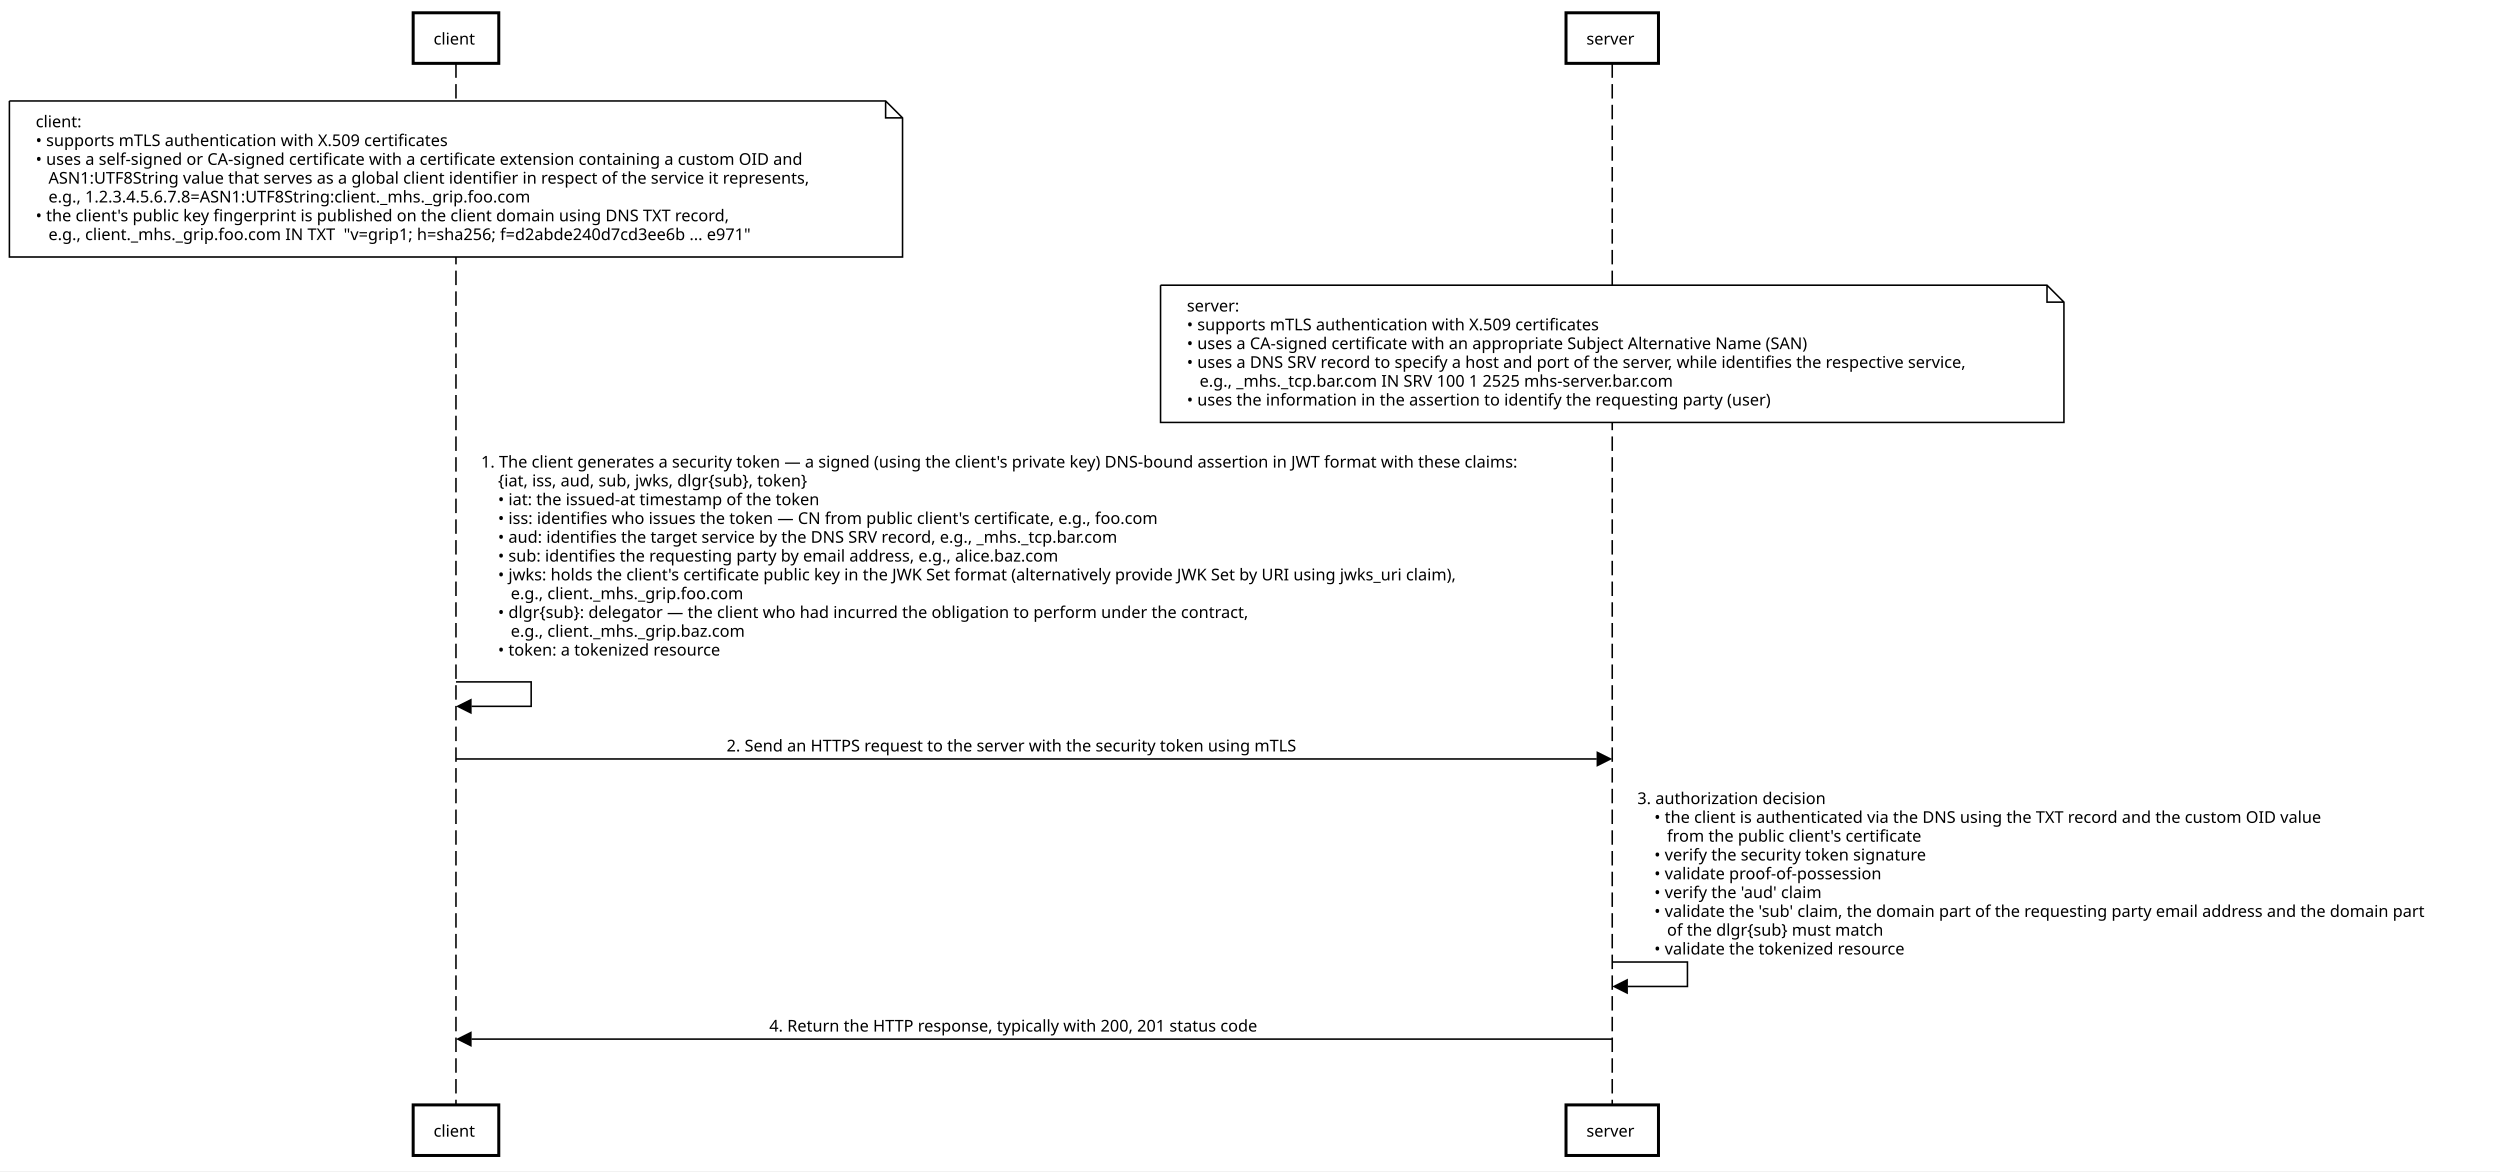
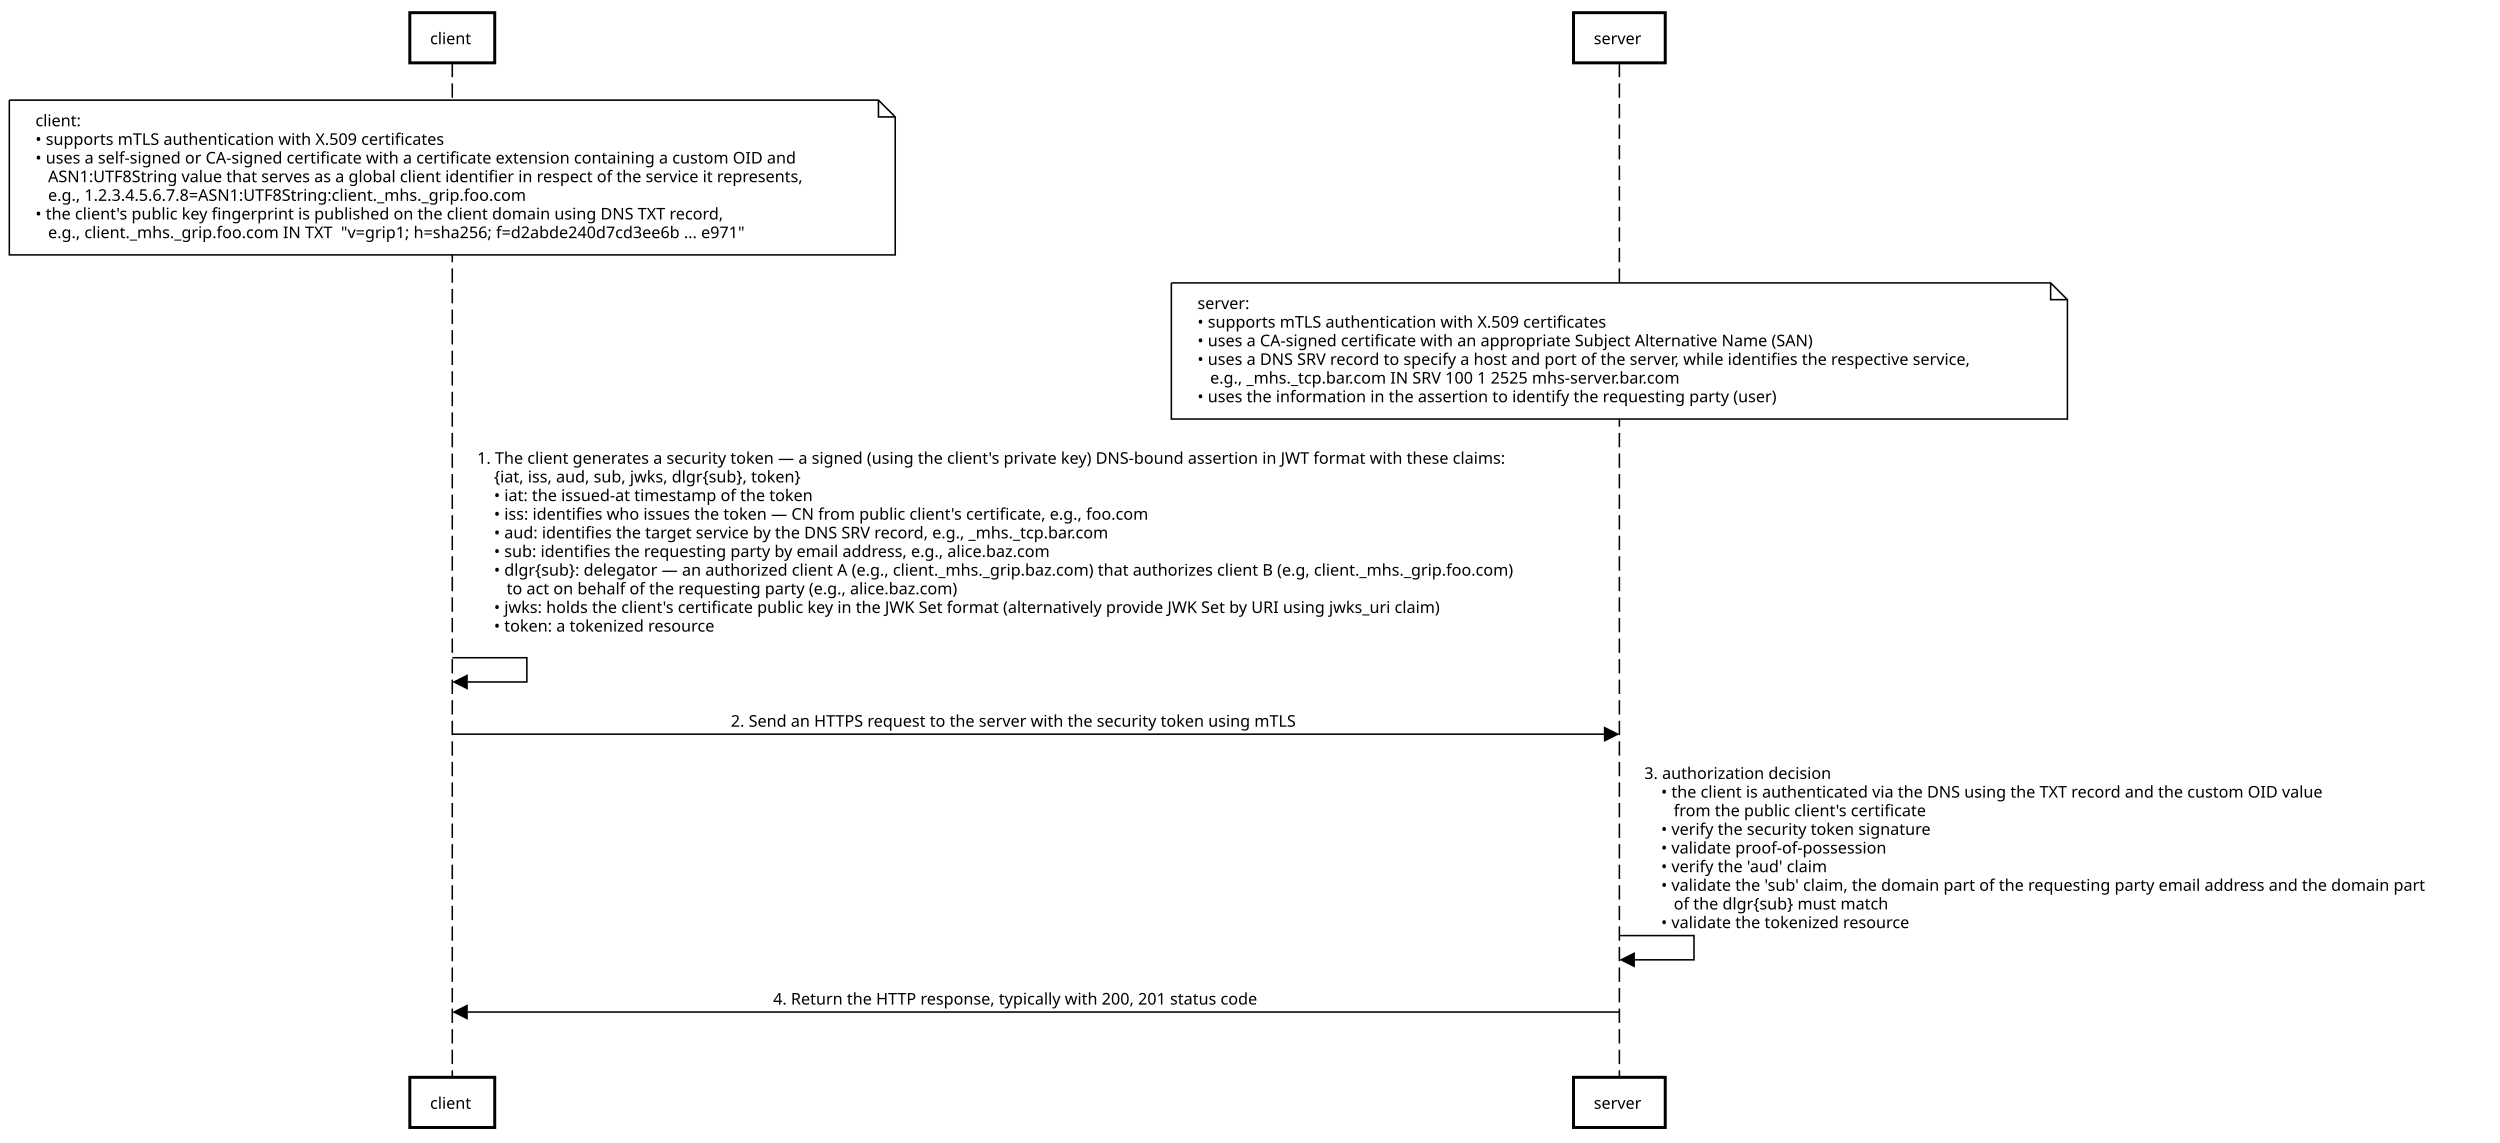
- <svg xmlns="http://www.w3.org/2000/svg" version="1.1" width="1838" height="861">
+ <svg xmlns="http://www.w3.org/2000/svg" version="1.1" width="1853" height="847">
  <defs />
  <g>
    <g />
    <g />
    <g />
    <g />
    <g />
    <g />
    <g />
    <g />
    <g />
    <g />
    <g />
    <g />
    <g />
    <g />
    <g />
    <g />
    <g />
    <g />
    <g />
    <g />
    <g />
    <g />
    <g />
    <g />
    <g />
    <g />
    <g />
    <g />
    <g />
    <g />
    <g />
    <g />
    <g />
    <g />
    <g />
    <g />
    <g />
-     <g />
-     <g>
-       <rect fill="white" stroke="none" x="0" y="0" width="1838" height="861" />
-     </g>
-     <g />
-     <g>
-       <path fill="none" stroke="black" paint-order="fill stroke markers" d=" M 335.229 46.58 L 335.229 812.325" stroke-miterlimit="10" stroke-width="1.152" stroke-dasharray="10.632,4.607" />
-       <path fill="none" stroke="black" paint-order="fill stroke markers" d=" M 1185.319 46.58 L 1185.319 812.325" stroke-miterlimit="10" stroke-width="1.152" stroke-dasharray="10.632,4.607" />
+     <g>
+       <rect fill="white" stroke="none" x="0" y="0" width="1853" height="847" />
+     </g>
+     <g />
+     <g>
+       <path fill="none" stroke="black" paint-order="fill stroke markers" d=" M 335.229 46.58 L 335.229 798.502" stroke-miterlimit="10" stroke-width="1.152" stroke-dasharray="10.632,4.607" />
+       <path fill="none" stroke="black" paint-order="fill stroke markers" d=" M 1200.286 46.58 L 1200.286 798.502" stroke-miterlimit="10" stroke-width="1.152" stroke-dasharray="10.632,4.607" />
    </g>
    <g>
      <path fill="none" stroke="none" />
      <g>
        <path fill="white" stroke="black" paint-order="fill stroke markers" d=" M 303.757 9.399 L 366.701 9.399 L 366.701 46.58 L 303.757 46.58 L 303.757 9.399 Z" stroke-miterlimit="10" stroke-width="2.212" stroke-dasharray="" />
      </g>
      <g>
        <text fill="black" stroke="none" font-family="sans-serif" font-size="9pt" font-style="normal" font-weight="normal" text-decoration="normal" x="318.754" y="32.758" text-anchor="start" dominant-baseline="alphabetic" xml:space="preserve">client</text>
      </g>
      <path fill="none" stroke="none" />
      <g>
-         <path fill="white" stroke="black" paint-order="fill stroke markers" d=" M 1151.331 9.399 L 1219.308 9.399 L 1219.308 46.58 L 1151.331 46.58 L 1151.331 9.399 Z" stroke-miterlimit="10" stroke-width="2.212" stroke-dasharray="" />
-       </g>
-       <g>
-         <text fill="black" stroke="none" font-family="sans-serif" font-size="9pt" font-style="normal" font-weight="normal" text-decoration="normal" x="1166.327" y="32.758" text-anchor="start" dominant-baseline="alphabetic" xml:space="preserve">server</text>
-       </g>
-       <path fill="none" stroke="none" />
-       <g>
-         <path fill="white" stroke="black" paint-order="fill stroke markers" d=" M 303.757 812.325 L 366.701 812.325 L 366.701 849.506 L 303.757 849.506 L 303.757 812.325 Z" stroke-miterlimit="10" stroke-width="2.212" stroke-dasharray="" />
-       </g>
-       <g>
-         <text fill="black" stroke="none" font-family="sans-serif" font-size="9pt" font-style="normal" font-weight="normal" text-decoration="normal" x="318.754" y="835.684" text-anchor="start" dominant-baseline="alphabetic" xml:space="preserve">client</text>
-       </g>
-       <path fill="none" stroke="none" />
-       <g>
-         <path fill="white" stroke="black" paint-order="fill stroke markers" d=" M 1151.331 812.325 L 1219.308 812.325 L 1219.308 849.506 L 1151.331 849.506 L 1151.331 812.325 Z" stroke-miterlimit="10" stroke-width="2.212" stroke-dasharray="" />
-       </g>
-       <g>
-         <text fill="black" stroke="none" font-family="sans-serif" font-size="9pt" font-style="normal" font-weight="normal" text-decoration="normal" x="1166.327" y="835.684" text-anchor="start" dominant-baseline="alphabetic" xml:space="preserve">server</text>
+         <path fill="white" stroke="black" paint-order="fill stroke markers" d=" M 1166.297 9.399 L 1234.274 9.399 L 1234.274 46.58 L 1166.297 46.58 L 1166.297 9.399 Z" stroke-miterlimit="10" stroke-width="2.212" stroke-dasharray="" />
+       </g>
+       <g>
+         <text fill="black" stroke="none" font-family="sans-serif" font-size="9pt" font-style="normal" font-weight="normal" text-decoration="normal" x="1181.294" y="32.758" text-anchor="start" dominant-baseline="alphabetic" xml:space="preserve">server</text>
+       </g>
+       <path fill="none" stroke="none" />
+       <g>
+         <path fill="white" stroke="black" paint-order="fill stroke markers" d=" M 303.757 798.502 L 366.701 798.502 L 366.701 835.684 L 303.757 835.684 L 303.757 798.502 Z" stroke-miterlimit="10" stroke-width="2.212" stroke-dasharray="" />
+       </g>
+       <g>
+         <text fill="black" stroke="none" font-family="sans-serif" font-size="9pt" font-style="normal" font-weight="normal" text-decoration="normal" x="318.754" y="821.862" text-anchor="start" dominant-baseline="alphabetic" xml:space="preserve">client</text>
+       </g>
+       <path fill="none" stroke="none" />
+       <g>
+         <path fill="white" stroke="black" paint-order="fill stroke markers" d=" M 1166.297 798.502 L 1234.274 798.502 L 1234.274 835.684 L 1166.297 835.684 L 1166.297 798.502 Z" stroke-miterlimit="10" stroke-width="2.212" stroke-dasharray="" />
+       </g>
+       <g>
+         <text fill="black" stroke="none" font-family="sans-serif" font-size="9pt" font-style="normal" font-weight="normal" text-decoration="normal" x="1181.294" y="821.862" text-anchor="start" dominant-baseline="alphabetic" xml:space="preserve">server</text>
      </g>
    </g>
    <g>
      <path fill="white" stroke="black" paint-order="fill stroke markers" d=" M 6.911 74.225 L 651.106 74.225 L 663.546 86.665 L 663.546 188.948 L 6.911 188.948 L 6.911 74.225 M 651.106 74.225 L 651.106 86.665 L 663.546 86.665" stroke-miterlimit="10" stroke-width="1.152" stroke-dasharray="" />
      <g>
        <text fill="black" stroke="none" font-family="sans-serif" font-size="9pt" font-style="normal" font-weight="normal" text-decoration="normal" x="26.262" y="93.576" text-anchor="start" dominant-baseline="alphabetic" xml:space="preserve">client:</text>
        <text fill="black" stroke="none" font-family="sans-serif" font-size="9pt" font-style="normal" font-weight="normal" text-decoration="normal" x="26.262" y="107.398" text-anchor="start" dominant-baseline="alphabetic" xml:space="preserve">• supports mTLS authentication with X.509 certificates</text>
        <text fill="black" stroke="none" font-family="sans-serif" font-size="9pt" font-style="normal" font-weight="normal" text-decoration="normal" x="26.262" y="121.22" text-anchor="start" dominant-baseline="alphabetic" xml:space="preserve">• uses a self-signed or CA-signed certificate with a certificate extension containing a custom OID and</text>
        <text fill="black" stroke="none" font-family="sans-serif" font-size="9pt" font-style="normal" font-weight="normal" text-decoration="normal" x="26.262" y="135.042" text-anchor="start" dominant-baseline="alphabetic" xml:space="preserve">   ASN1:UTF8String value that serves as a global client identifier in respect of the service it represents,</text>
        <text fill="black" stroke="none" font-family="sans-serif" font-size="9pt" font-style="normal" font-weight="normal" text-decoration="normal" x="26.262" y="148.864" text-anchor="start" dominant-baseline="alphabetic" xml:space="preserve">   e.g., 1.2.3.4.5.6.7.8=ASN1:UTF8String:client._mhs._grip.foo.com</text>
        <text fill="black" stroke="none" font-family="sans-serif" font-size="9pt" font-style="normal" font-weight="normal" text-decoration="normal" x="26.262" y="162.686" text-anchor="start" dominant-baseline="alphabetic" xml:space="preserve">• the client's public key fingerprint is published on the client domain using DNS TXT record,</text>
        <text fill="black" stroke="none" font-family="sans-serif" font-size="9pt" font-style="normal" font-weight="normal" text-decoration="normal" x="26.262" y="176.508" text-anchor="start" dominant-baseline="alphabetic" xml:space="preserve">   e.g., client._mhs._grip.foo.com IN TXT  "v=grip1; h=sha256; f=d2abde240d7cd3ee6b ... e971"</text>
      </g>
-       <path fill="white" stroke="black" paint-order="fill stroke markers" d=" M 853.235 209.681 L 1504.964 209.681 L 1517.403 222.121 L 1517.403 310.582 L 853.235 310.582 L 853.235 209.681 M 1504.964 209.681 L 1504.964 222.121 L 1517.403 222.121" stroke-miterlimit="10" stroke-width="1.152" stroke-dasharray="" />
-       <g>
-         <text fill="black" stroke="none" font-family="sans-serif" font-size="9pt" font-style="normal" font-weight="normal" text-decoration="normal" x="872.586" y="229.032" text-anchor="start" dominant-baseline="alphabetic" xml:space="preserve">server:</text>
-         <text fill="black" stroke="none" font-family="sans-serif" font-size="9pt" font-style="normal" font-weight="normal" text-decoration="normal" x="872.586" y="242.854" text-anchor="start" dominant-baseline="alphabetic" xml:space="preserve">• supports mTLS authentication with X.509 certificates</text>
-         <text fill="black" stroke="none" font-family="sans-serif" font-size="9pt" font-style="normal" font-weight="normal" text-decoration="normal" x="872.586" y="256.676" text-anchor="start" dominant-baseline="alphabetic" xml:space="preserve">• uses a CA-signed certificate with an appropriate Subject Alternative Name (SAN)</text>
-         <text fill="black" stroke="none" font-family="sans-serif" font-size="9pt" font-style="normal" font-weight="normal" text-decoration="normal" x="872.586" y="270.498" text-anchor="start" dominant-baseline="alphabetic" xml:space="preserve">• uses a DNS SRV record to specify a host and port of the server, while identifies the respective service,</text>
-         <text fill="black" stroke="none" font-family="sans-serif" font-size="9pt" font-style="normal" font-weight="normal" text-decoration="normal" x="872.586" y="284.32" text-anchor="start" dominant-baseline="alphabetic" xml:space="preserve">   e.g., _mhs._tcp.bar.com IN SRV 100 1 2525 mhs-server.bar.com</text>
-         <text fill="black" stroke="none" font-family="sans-serif" font-size="9pt" font-style="normal" font-weight="normal" text-decoration="normal" x="872.586" y="298.143" text-anchor="start" dominant-baseline="alphabetic" xml:space="preserve">• uses the information in the assertion to identify the requesting party (user)</text>
+       <path fill="white" stroke="black" paint-order="fill stroke markers" d=" M 868.202 209.681 L 1519.93 209.681 L 1532.37 222.121 L 1532.37 310.582 L 868.202 310.582 L 868.202 209.681 M 1519.93 209.681 L 1519.93 222.121 L 1532.37 222.121" stroke-miterlimit="10" stroke-width="1.152" stroke-dasharray="" />
+       <g>
+         <text fill="black" stroke="none" font-family="sans-serif" font-size="9pt" font-style="normal" font-weight="normal" text-decoration="normal" x="887.553" y="229.032" text-anchor="start" dominant-baseline="alphabetic" xml:space="preserve">server:</text>
+         <text fill="black" stroke="none" font-family="sans-serif" font-size="9pt" font-style="normal" font-weight="normal" text-decoration="normal" x="887.553" y="242.854" text-anchor="start" dominant-baseline="alphabetic" xml:space="preserve">• supports mTLS authentication with X.509 certificates</text>
+         <text fill="black" stroke="none" font-family="sans-serif" font-size="9pt" font-style="normal" font-weight="normal" text-decoration="normal" x="887.553" y="256.676" text-anchor="start" dominant-baseline="alphabetic" xml:space="preserve">• uses a CA-signed certificate with an appropriate Subject Alternative Name (SAN)</text>
+         <text fill="black" stroke="none" font-family="sans-serif" font-size="9pt" font-style="normal" font-weight="normal" text-decoration="normal" x="887.553" y="270.498" text-anchor="start" dominant-baseline="alphabetic" xml:space="preserve">• uses a DNS SRV record to specify a host and port of the server, while identifies the respective service,</text>
+         <text fill="black" stroke="none" font-family="sans-serif" font-size="9pt" font-style="normal" font-weight="normal" text-decoration="normal" x="887.553" y="284.32" text-anchor="start" dominant-baseline="alphabetic" xml:space="preserve">   e.g., _mhs._tcp.bar.com IN SRV 100 1 2525 mhs-server.bar.com</text>
+         <text fill="black" stroke="none" font-family="sans-serif" font-size="9pt" font-style="normal" font-weight="normal" text-decoration="normal" x="887.553" y="298.143" text-anchor="start" dominant-baseline="alphabetic" xml:space="preserve">• uses the information in the assertion to identify the requesting party (user)</text>
      </g>
      <g>
        <g>
          <rect fill="white" stroke="none" x="351.585" y="331.316" width="828.897" height="17.969" />
        </g>
        <g>
          <rect fill="white" stroke="none" x="351.585" y="345.138" width="275.863" height="17.969" />
        </g>
        <g>
          <rect fill="white" stroke="none" x="351.585" y="358.96" width="276.647" height="17.969" />
        </g>
        <g>
          <rect fill="white" stroke="none" x="351.585" y="372.782" width="544.897" height="17.969" />
        </g>
        <g>
          <rect fill="white" stroke="none" x="351.585" y="386.604" width="517.897" height="17.969" />
        </g>
        <g>
          <rect fill="white" stroke="none" x="351.585" y="400.426" width="468.613" height="17.969" />
        </g>
        <g>
-           <rect fill="white" stroke="none" x="351.585" y="414.248" width="787.513" height="17.969" />
-         </g>
-         <g>
-           <rect fill="white" stroke="none" x="351.585" y="428.07" width="214.713" height="17.969" />
-         </g>
-         <g>
-           <rect fill="white" stroke="none" x="351.585" y="441.892" width="614.863" height="17.969" />
-         </g>
-         <g>
-           <rect fill="white" stroke="none" x="351.585" y="455.714" width="217.28" height="17.969" />
-         </g>
-         <g>
-           <rect fill="white" stroke="none" x="351.585" y="469.537" width="196.797" height="17.969" />
-         </g>
-         <g>
-           <rect fill="white" stroke="none" x="351.585" y="483.359" width="4.147" height="17.969" />
+           <rect fill="white" stroke="none" x="351.585" y="414.248" width="843.863" height="17.969" />
+         </g>
+         <g>
+           <rect fill="white" stroke="none" x="351.585" y="428.07" width="393.813" height="17.969" />
+         </g>
+         <g>
+           <rect fill="white" stroke="none" x="351.585" y="441.892" width="783.697" height="17.969" />
+         </g>
+         <g>
+           <rect fill="white" stroke="none" x="351.585" y="455.714" width="196.797" height="17.969" />
+         </g>
+         <g>
+           <rect fill="white" stroke="none" x="351.585" y="469.537" width="4.147" height="17.969" />
        </g>
        <text fill="black" stroke="none" font-family="sans-serif" font-size="9pt" font-style="normal" font-weight="normal" text-decoration="normal" x="353.658" y="343.756" text-anchor="start" dominant-baseline="alphabetic" xml:space="preserve">1. The client generates a security token — a signed (using the client's private key) DNS-bound assertion in JWT format with these claims:</text>
        <text fill="black" stroke="none" font-family="sans-serif" font-size="9pt" font-style="normal" font-weight="normal" text-decoration="normal" x="353.658" y="357.578" text-anchor="start" dominant-baseline="alphabetic" xml:space="preserve">    {iat, iss, aud, sub, jwks, dlgr{sub}, token}</text>
        <text fill="black" stroke="none" font-family="sans-serif" font-size="9pt" font-style="normal" font-weight="normal" text-decoration="normal" x="353.658" y="371.4" text-anchor="start" dominant-baseline="alphabetic" xml:space="preserve">    • iat: the issued-at timestamp of the token</text>
        <text fill="black" stroke="none" font-family="sans-serif" font-size="9pt" font-style="normal" font-weight="normal" text-decoration="normal" x="353.658" y="385.222" text-anchor="start" dominant-baseline="alphabetic" xml:space="preserve">    • iss: identifies who issues the token — CN from public client's certificate, e.g., foo.com</text>
        <text fill="black" stroke="none" font-family="sans-serif" font-size="9pt" font-style="normal" font-weight="normal" text-decoration="normal" x="353.658" y="399.044" text-anchor="start" dominant-baseline="alphabetic" xml:space="preserve">    • aud: identifies the target service by the DNS SRV record, e.g., _mhs._tcp.bar.com</text>
        <text fill="black" stroke="none" font-family="sans-serif" font-size="9pt" font-style="normal" font-weight="normal" text-decoration="normal" x="353.658" y="412.866" text-anchor="start" dominant-baseline="alphabetic" xml:space="preserve">    • sub: identifies the requesting party by email address, e.g., alice.baz.com</text>
-         <text fill="black" stroke="none" font-family="sans-serif" font-size="9pt" font-style="normal" font-weight="normal" text-decoration="normal" x="353.658" y="426.688" text-anchor="start" dominant-baseline="alphabetic" xml:space="preserve">    • jwks: holds the client's certificate public key in the JWK Set format (alternatively provide JWK Set by URI using jwks_uri claim),</text>
-         <text fill="black" stroke="none" font-family="sans-serif" font-size="9pt" font-style="normal" font-weight="normal" text-decoration="normal" x="353.658" y="440.51" text-anchor="start" dominant-baseline="alphabetic" xml:space="preserve">       e.g., client._mhs._grip.foo.com</text>
-         <text fill="black" stroke="none" font-family="sans-serif" font-size="9pt" font-style="normal" font-weight="normal" text-decoration="normal" x="353.658" y="454.332" text-anchor="start" dominant-baseline="alphabetic" xml:space="preserve">    • dlgr{sub}: delegator — the client who had incurred the obligation to perform under the contract,</text>
-         <text fill="black" stroke="none" font-family="sans-serif" font-size="9pt" font-style="normal" font-weight="normal" text-decoration="normal" x="353.658" y="468.154" text-anchor="start" dominant-baseline="alphabetic" xml:space="preserve">       e.g., client._mhs._grip.baz.com</text>
-         <text fill="black" stroke="none" font-family="sans-serif" font-size="9pt" font-style="normal" font-weight="normal" text-decoration="normal" x="353.658" y="481.976" text-anchor="start" dominant-baseline="alphabetic" xml:space="preserve">    • token: a tokenized resource</text>
-         <text fill="black" stroke="none" font-family="sans-serif" font-size="9pt" font-style="normal" font-weight="normal" text-decoration="normal" x="353.658" y="495.799" text-anchor="start" dominant-baseline="alphabetic" xml:space="preserve" />
-       </g>
-       <g>
-         <path fill="none" stroke="black" paint-order="fill stroke markers" d=" M 335.229 501.327 L 390.517 501.327 L 390.517 519.296 L 346.609 519.296" stroke-miterlimit="10" stroke-width="1.152" stroke-dasharray="" />
-         <g transform="translate(335.2287,519.2961) translate(-335.2287,-519.2961)">
-           <path fill="black" stroke="none" paint-order="stroke fill markers" d=" M 346.747 513.537 L 335.229 519.296 L 346.747 525.055 Z" />
-         </g>
-       </g>
-       <g>
-         <g>
-           <rect fill="white" stroke="none" x="532.117" y="540.029" width="456.313" height="17.969" />
-         </g>
-         <text fill="black" stroke="none" font-family="sans-serif" font-size="9pt" font-style="normal" font-weight="normal" text-decoration="normal" x="534.191" y="552.469" text-anchor="start" dominant-baseline="alphabetic" xml:space="preserve">2. Send an HTTPS request to the server with the security token using mTLS</text>
-       </g>
-       <g>
-         <path fill="none" stroke="black" paint-order="fill stroke markers" d=" M 335.229 557.998 L 1173.939 557.998" stroke-miterlimit="10" stroke-width="1.152" stroke-dasharray="" />
-         <g transform="translate(1185.319,557.998) translate(-1185.319,-557.998)">
-           <path fill="black" stroke="none" paint-order="stroke fill markers" d=" M 1173.801 552.239 L 1185.319 557.998 L 1173.801 563.757 Z" />
-         </g>
-       </g>
-       <g>
-         <g>
-           <rect fill="white" stroke="none" x="1201.675" y="578.731" width="152.197" height="17.969" />
-         </g>
-         <g>
-           <rect fill="white" stroke="none" x="1201.675" y="592.553" width="551.513" height="17.969" />
-         </g>
-         <g>
-           <rect fill="white" stroke="none" x="1201.675" y="606.375" width="232.88" height="17.969" />
-         </g>
-         <g>
-           <rect fill="white" stroke="none" x="1201.675" y="620.197" width="237.08" height="17.969" />
-         </g>
-         <g>
-           <rect fill="white" stroke="none" x="1201.675" y="634.02" width="198.28" height="17.969" />
-         </g>
-         <g>
-           <rect fill="white" stroke="none" x="1201.675" y="647.842" width="156.78" height="17.969" />
-         </g>
-         <g>
-           <rect fill="white" stroke="none" x="1201.675" y="661.664" width="631.73" height="17.969" />
-         </g>
-         <g>
-           <rect fill="white" stroke="none" x="1201.675" y="675.486" width="205.78" height="17.969" />
-         </g>
-         <g>
-           <rect fill="white" stroke="none" x="1201.675" y="689.308" width="219.697" height="17.969" />
-         </g>
-         <text fill="black" stroke="none" font-family="sans-serif" font-size="9pt" font-style="normal" font-weight="normal" text-decoration="normal" x="1203.749" y="591.171" text-anchor="start" dominant-baseline="alphabetic" xml:space="preserve">3. authorization decision</text>
-         <text fill="black" stroke="none" font-family="sans-serif" font-size="9pt" font-style="normal" font-weight="normal" text-decoration="normal" x="1203.749" y="604.993" text-anchor="start" dominant-baseline="alphabetic" xml:space="preserve">    • the client is authenticated via the DNS using the TXT record and the custom OID value</text>
-         <text fill="black" stroke="none" font-family="sans-serif" font-size="9pt" font-style="normal" font-weight="normal" text-decoration="normal" x="1203.749" y="618.815" text-anchor="start" dominant-baseline="alphabetic" xml:space="preserve">       from the public client's certificate</text>
-         <text fill="black" stroke="none" font-family="sans-serif" font-size="9pt" font-style="normal" font-weight="normal" text-decoration="normal" x="1203.749" y="632.637" text-anchor="start" dominant-baseline="alphabetic" xml:space="preserve">    • verify the security token signature</text>
-         <text fill="black" stroke="none" font-family="sans-serif" font-size="9pt" font-style="normal" font-weight="normal" text-decoration="normal" x="1203.749" y="646.459" text-anchor="start" dominant-baseline="alphabetic" xml:space="preserve">    • validate proof-of-possession</text>
-         <text fill="black" stroke="none" font-family="sans-serif" font-size="9pt" font-style="normal" font-weight="normal" text-decoration="normal" x="1203.749" y="660.281" text-anchor="start" dominant-baseline="alphabetic" xml:space="preserve">    • verify the 'aud' claim</text>
-         <text fill="black" stroke="none" font-family="sans-serif" font-size="9pt" font-style="normal" font-weight="normal" text-decoration="normal" x="1203.749" y="674.104" text-anchor="start" dominant-baseline="alphabetic" xml:space="preserve">    • validate the 'sub' claim, the domain part of the requesting party email address and the domain part</text>
-         <text fill="black" stroke="none" font-family="sans-serif" font-size="9pt" font-style="normal" font-weight="normal" text-decoration="normal" x="1203.749" y="687.926" text-anchor="start" dominant-baseline="alphabetic" xml:space="preserve">       of the dlgr{sub} must match</text>
-         <text fill="black" stroke="none" font-family="sans-serif" font-size="9pt" font-style="normal" font-weight="normal" text-decoration="normal" x="1203.749" y="701.748" text-anchor="start" dominant-baseline="alphabetic" xml:space="preserve">    • validate the tokenized resource</text>
-       </g>
-       <g>
-         <path fill="none" stroke="black" paint-order="fill stroke markers" d=" M 1185.319 707.277 L 1240.608 707.277 L 1240.608 725.245 L 1196.699 725.245" stroke-miterlimit="10" stroke-width="1.152" stroke-dasharray="" />
-         <g transform="translate(1185.319,725.2453) translate(-1185.319,-725.2453)">
-           <path fill="black" stroke="none" paint-order="stroke fill markers" d=" M 1196.838 719.486 L 1185.319 725.245 L 1196.838 731.005 Z" />
-         </g>
-       </g>
-       <g>
-         <g>
-           <rect fill="white" stroke="none" x="563.476" y="745.978" width="393.597" height="17.969" />
-         </g>
-         <text fill="black" stroke="none" font-family="sans-serif" font-size="9pt" font-style="normal" font-weight="normal" text-decoration="normal" x="565.549" y="758.418" text-anchor="start" dominant-baseline="alphabetic" xml:space="preserve">4. Return the HTTP response, typically with 200, 201 status code</text>
-       </g>
-       <g>
-         <path fill="none" stroke="black" paint-order="fill stroke markers" d=" M 1185.319 763.947 L 346.609 763.947" stroke-miterlimit="10" stroke-width="1.152" stroke-dasharray="" />
-         <g transform="translate(335.2287,763.9472) translate(-335.2287,-763.9472)">
-           <path fill="black" stroke="none" paint-order="stroke fill markers" d=" M 346.747 758.188 L 335.229 763.947 L 346.747 769.706 Z" />
+         <text fill="black" stroke="none" font-family="sans-serif" font-size="9pt" font-style="normal" font-weight="normal" text-decoration="normal" x="353.658" y="426.688" text-anchor="start" dominant-baseline="alphabetic" xml:space="preserve">    • dlgr{sub}: delegator — an authorized client A (e.g., client._mhs._grip.baz.com) that authorizes client B (e.g, client._mhs._grip.foo.com)</text>
+         <text fill="black" stroke="none" font-family="sans-serif" font-size="9pt" font-style="normal" font-weight="normal" text-decoration="normal" x="353.658" y="440.51" text-anchor="start" dominant-baseline="alphabetic" xml:space="preserve">       to act on behalf of the requesting party (e.g., alice.baz.com)</text>
+         <text fill="black" stroke="none" font-family="sans-serif" font-size="9pt" font-style="normal" font-weight="normal" text-decoration="normal" x="353.658" y="454.332" text-anchor="start" dominant-baseline="alphabetic" xml:space="preserve">    • jwks: holds the client's certificate public key in the JWK Set format (alternatively provide JWK Set by URI using jwks_uri claim)</text>
+         <text fill="black" stroke="none" font-family="sans-serif" font-size="9pt" font-style="normal" font-weight="normal" text-decoration="normal" x="353.658" y="468.154" text-anchor="start" dominant-baseline="alphabetic" xml:space="preserve">    • token: a tokenized resource</text>
+         <text fill="black" stroke="none" font-family="sans-serif" font-size="9pt" font-style="normal" font-weight="normal" text-decoration="normal" x="353.658" y="481.976" text-anchor="start" dominant-baseline="alphabetic" xml:space="preserve" />
+       </g>
+       <g>
+         <path fill="none" stroke="black" paint-order="fill stroke markers" d=" M 335.229 487.505 L 390.517 487.505 L 390.517 505.474 L 346.609 505.474" stroke-miterlimit="10" stroke-width="1.152" stroke-dasharray="" />
+         <g transform="translate(335.2287,505.474) translate(-335.2287,-505.474)">
+           <path fill="black" stroke="none" paint-order="stroke fill markers" d=" M 346.747 499.715 L 335.229 505.474 L 346.747 511.233 Z" />
+         </g>
+       </g>
+       <g>
+         <g>
+           <rect fill="white" stroke="none" x="539.601" y="526.207" width="456.313" height="17.969" />
+         </g>
+         <text fill="black" stroke="none" font-family="sans-serif" font-size="9pt" font-style="normal" font-weight="normal" text-decoration="normal" x="541.674" y="538.647" text-anchor="start" dominant-baseline="alphabetic" xml:space="preserve">2. Send an HTTPS request to the server with the security token using mTLS</text>
+       </g>
+       <g>
+         <path fill="none" stroke="black" paint-order="fill stroke markers" d=" M 335.229 544.176 L 1188.906 544.176" stroke-miterlimit="10" stroke-width="1.152" stroke-dasharray="" />
+         <g transform="translate(1200.286,544.1759) translate(-1200.286,-544.1759)">
+           <path fill="black" stroke="none" paint-order="stroke fill markers" d=" M 1188.767 538.417 L 1200.286 544.176 L 1188.767 549.935 Z" />
+         </g>
+       </g>
+       <g>
+         <g>
+           <rect fill="white" stroke="none" x="1216.642" y="564.909" width="152.197" height="17.969" />
+         </g>
+         <g>
+           <rect fill="white" stroke="none" x="1216.642" y="578.731" width="551.513" height="17.969" />
+         </g>
+         <g>
+           <rect fill="white" stroke="none" x="1216.642" y="592.553" width="232.88" height="17.969" />
+         </g>
+         <g>
+           <rect fill="white" stroke="none" x="1216.642" y="606.375" width="237.08" height="17.969" />
+         </g>
+         <g>
+           <rect fill="white" stroke="none" x="1216.642" y="620.197" width="198.28" height="17.969" />
+         </g>
+         <g>
+           <rect fill="white" stroke="none" x="1216.642" y="634.02" width="156.78" height="17.969" />
+         </g>
+         <g>
+           <rect fill="white" stroke="none" x="1216.642" y="647.842" width="631.73" height="17.969" />
+         </g>
+         <g>
+           <rect fill="white" stroke="none" x="1216.642" y="661.664" width="205.78" height="17.969" />
+         </g>
+         <g>
+           <rect fill="white" stroke="none" x="1216.642" y="675.486" width="219.697" height="17.969" />
+         </g>
+         <text fill="black" stroke="none" font-family="sans-serif" font-size="9pt" font-style="normal" font-weight="normal" text-decoration="normal" x="1218.715" y="577.349" text-anchor="start" dominant-baseline="alphabetic" xml:space="preserve">3. authorization decision</text>
+         <text fill="black" stroke="none" font-family="sans-serif" font-size="9pt" font-style="normal" font-weight="normal" text-decoration="normal" x="1218.715" y="591.171" text-anchor="start" dominant-baseline="alphabetic" xml:space="preserve">    • the client is authenticated via the DNS using the TXT record and the custom OID value</text>
+         <text fill="black" stroke="none" font-family="sans-serif" font-size="9pt" font-style="normal" font-weight="normal" text-decoration="normal" x="1218.715" y="604.993" text-anchor="start" dominant-baseline="alphabetic" xml:space="preserve">       from the public client's certificate</text>
+         <text fill="black" stroke="none" font-family="sans-serif" font-size="9pt" font-style="normal" font-weight="normal" text-decoration="normal" x="1218.715" y="618.815" text-anchor="start" dominant-baseline="alphabetic" xml:space="preserve">    • verify the security token signature</text>
+         <text fill="black" stroke="none" font-family="sans-serif" font-size="9pt" font-style="normal" font-weight="normal" text-decoration="normal" x="1218.715" y="632.637" text-anchor="start" dominant-baseline="alphabetic" xml:space="preserve">    • validate proof-of-possession</text>
+         <text fill="black" stroke="none" font-family="sans-serif" font-size="9pt" font-style="normal" font-weight="normal" text-decoration="normal" x="1218.715" y="646.459" text-anchor="start" dominant-baseline="alphabetic" xml:space="preserve">    • verify the 'aud' claim</text>
+         <text fill="black" stroke="none" font-family="sans-serif" font-size="9pt" font-style="normal" font-weight="normal" text-decoration="normal" x="1218.715" y="660.281" text-anchor="start" dominant-baseline="alphabetic" xml:space="preserve">    • validate the 'sub' claim, the domain part of the requesting party email address and the domain part</text>
+         <text fill="black" stroke="none" font-family="sans-serif" font-size="9pt" font-style="normal" font-weight="normal" text-decoration="normal" x="1218.715" y="674.104" text-anchor="start" dominant-baseline="alphabetic" xml:space="preserve">       of the dlgr{sub} must match</text>
+         <text fill="black" stroke="none" font-family="sans-serif" font-size="9pt" font-style="normal" font-weight="normal" text-decoration="normal" x="1218.715" y="687.926" text-anchor="start" dominant-baseline="alphabetic" xml:space="preserve">    • validate the tokenized resource</text>
+       </g>
+       <g>
+         <path fill="none" stroke="black" paint-order="fill stroke markers" d=" M 1200.286 693.455 L 1255.574 693.455 L 1255.574 711.423 L 1211.666 711.423" stroke-miterlimit="10" stroke-width="1.152" stroke-dasharray="" />
+         <g transform="translate(1200.286,711.4232) translate(-1200.286,-711.4232)">
+           <path fill="black" stroke="none" paint-order="stroke fill markers" d=" M 1211.804 705.664 L 1200.286 711.423 L 1211.804 717.182 Z" />
+         </g>
+       </g>
+       <g>
+         <g>
+           <rect fill="white" stroke="none" x="570.959" y="732.156" width="393.597" height="17.969" />
+         </g>
+         <text fill="black" stroke="none" font-family="sans-serif" font-size="9pt" font-style="normal" font-weight="normal" text-decoration="normal" x="573.032" y="744.596" text-anchor="start" dominant-baseline="alphabetic" xml:space="preserve">4. Return the HTTP response, typically with 200, 201 status code</text>
+       </g>
+       <g>
+         <path fill="none" stroke="black" paint-order="fill stroke markers" d=" M 1200.286 750.125 L 346.609 750.125" stroke-miterlimit="10" stroke-width="1.152" stroke-dasharray="" />
+         <g transform="translate(335.2287,750.1251) translate(-335.2287,-750.1251)">
+           <path fill="black" stroke="none" paint-order="stroke fill markers" d=" M 346.747 744.366 L 335.229 750.125 L 346.747 755.884 Z" />
        </g>
      </g>
    </g>
  </g>
</svg>
